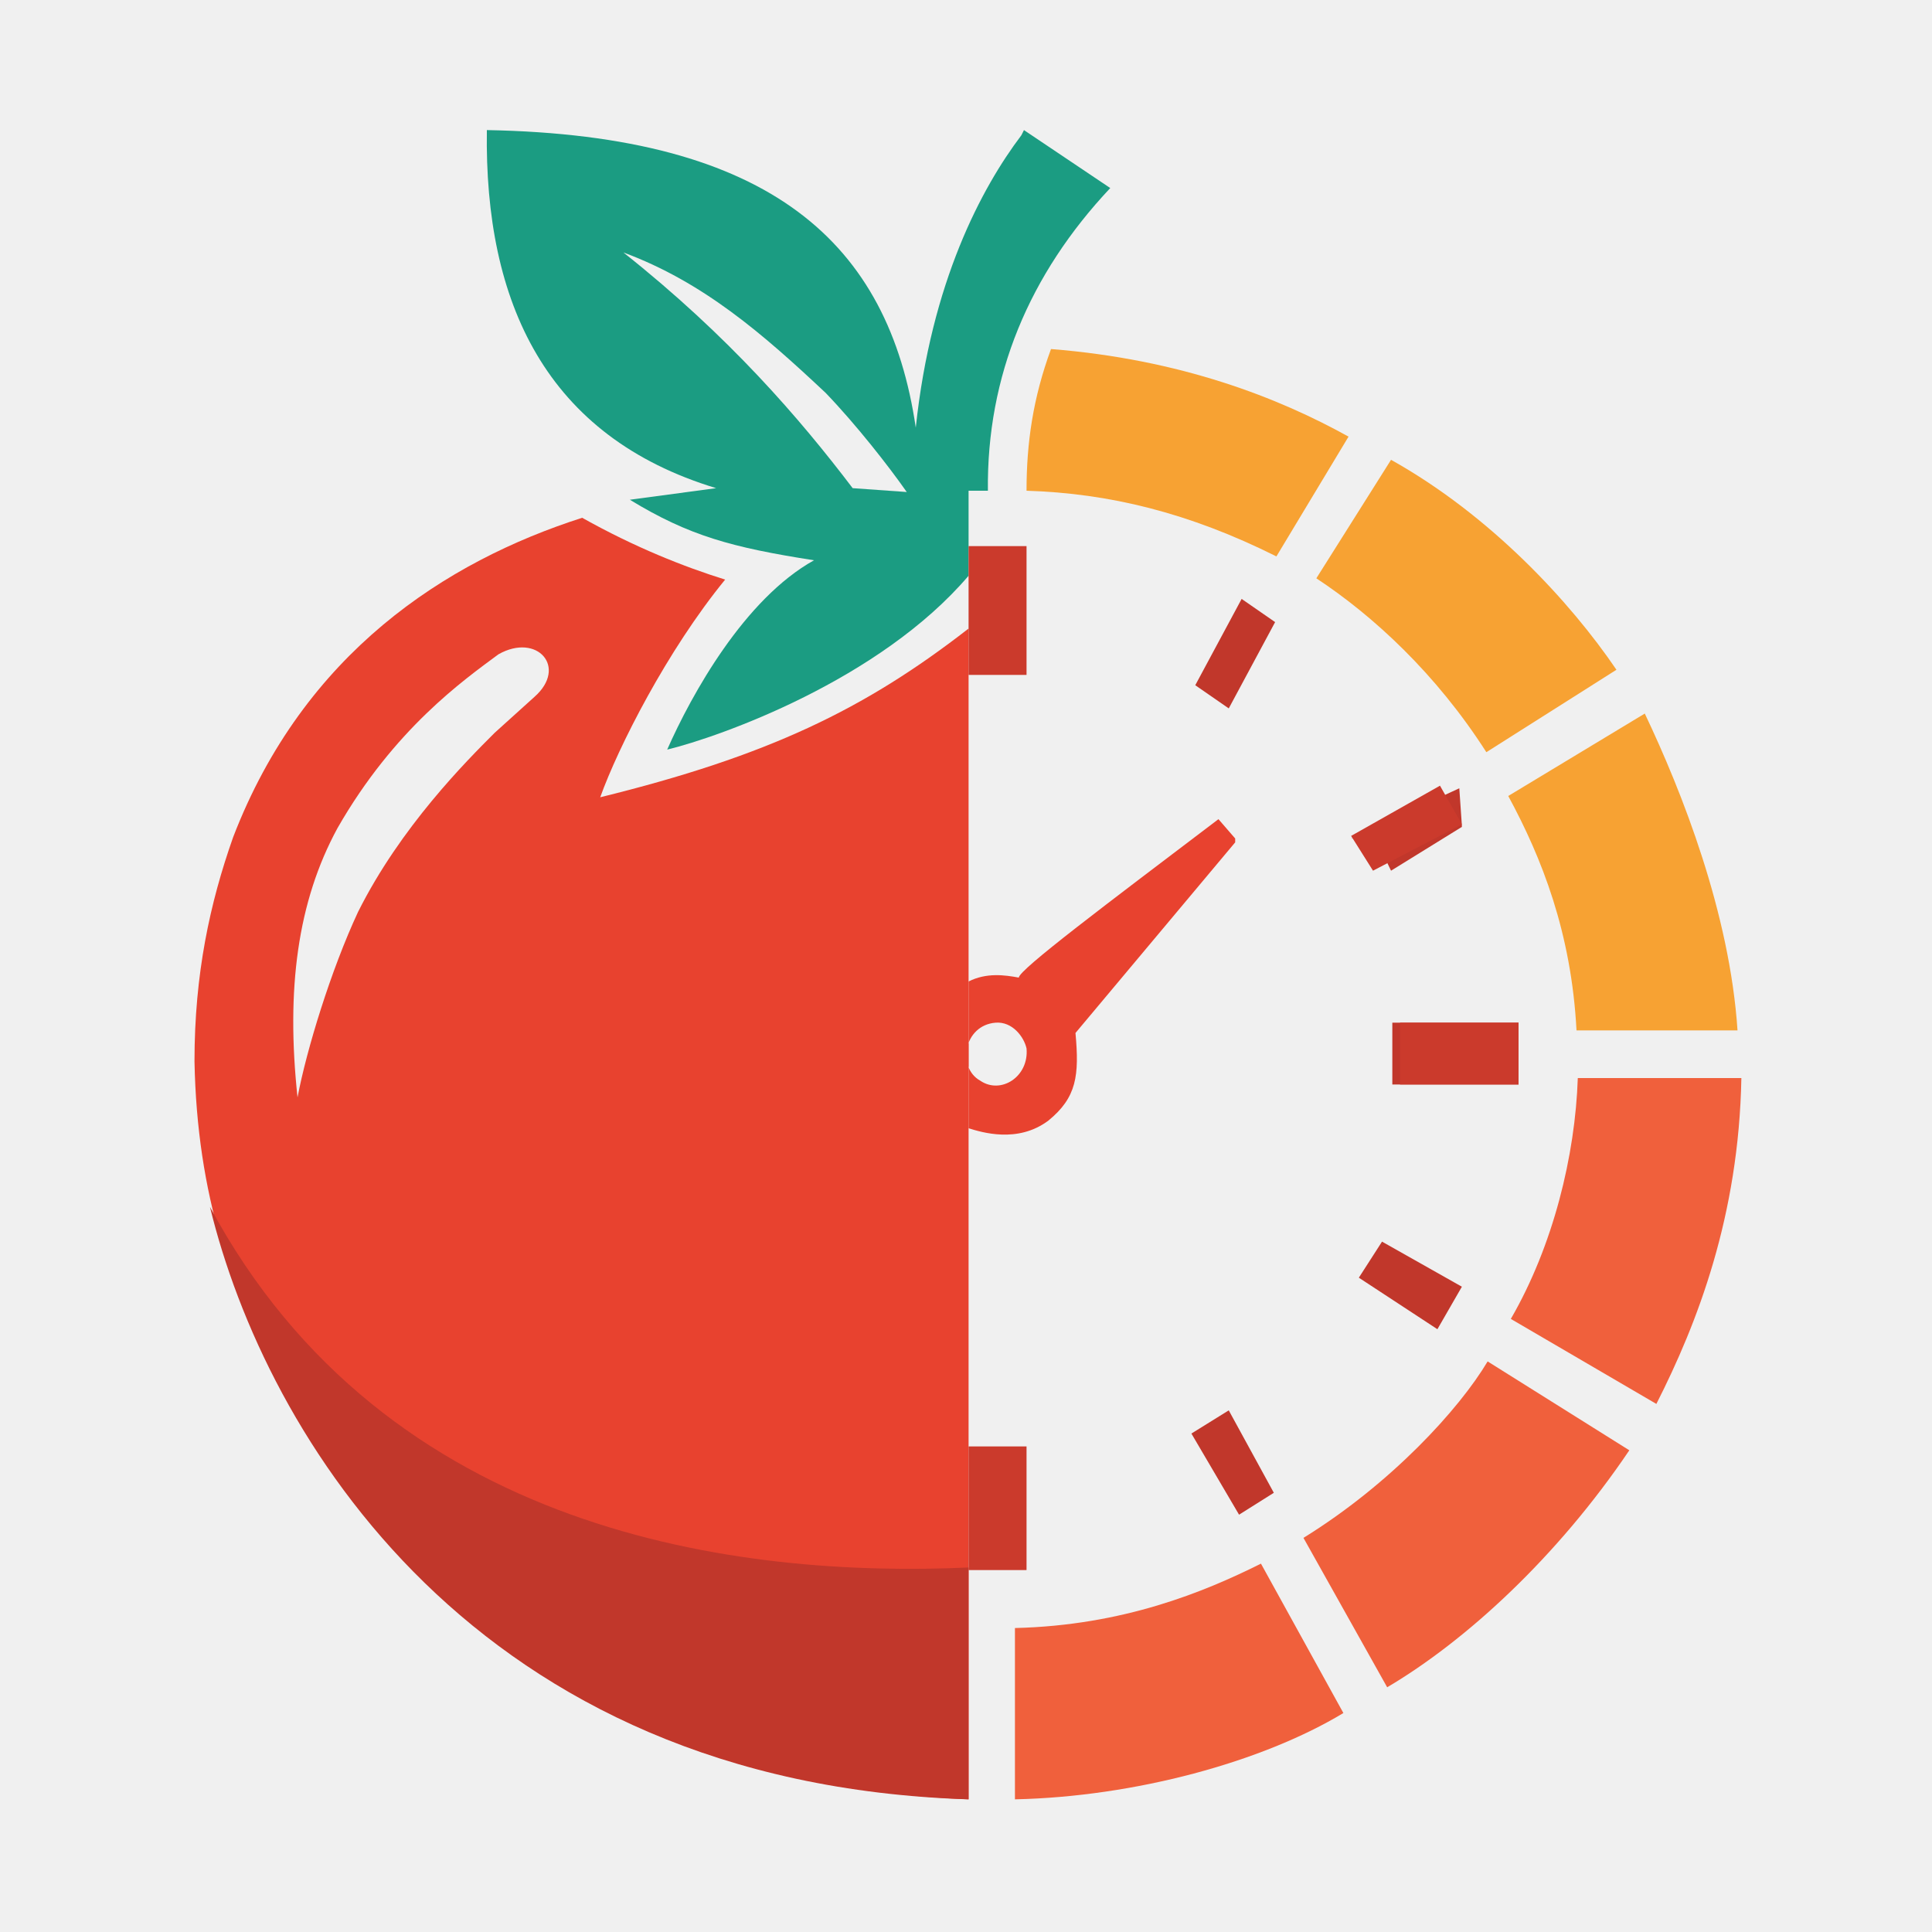
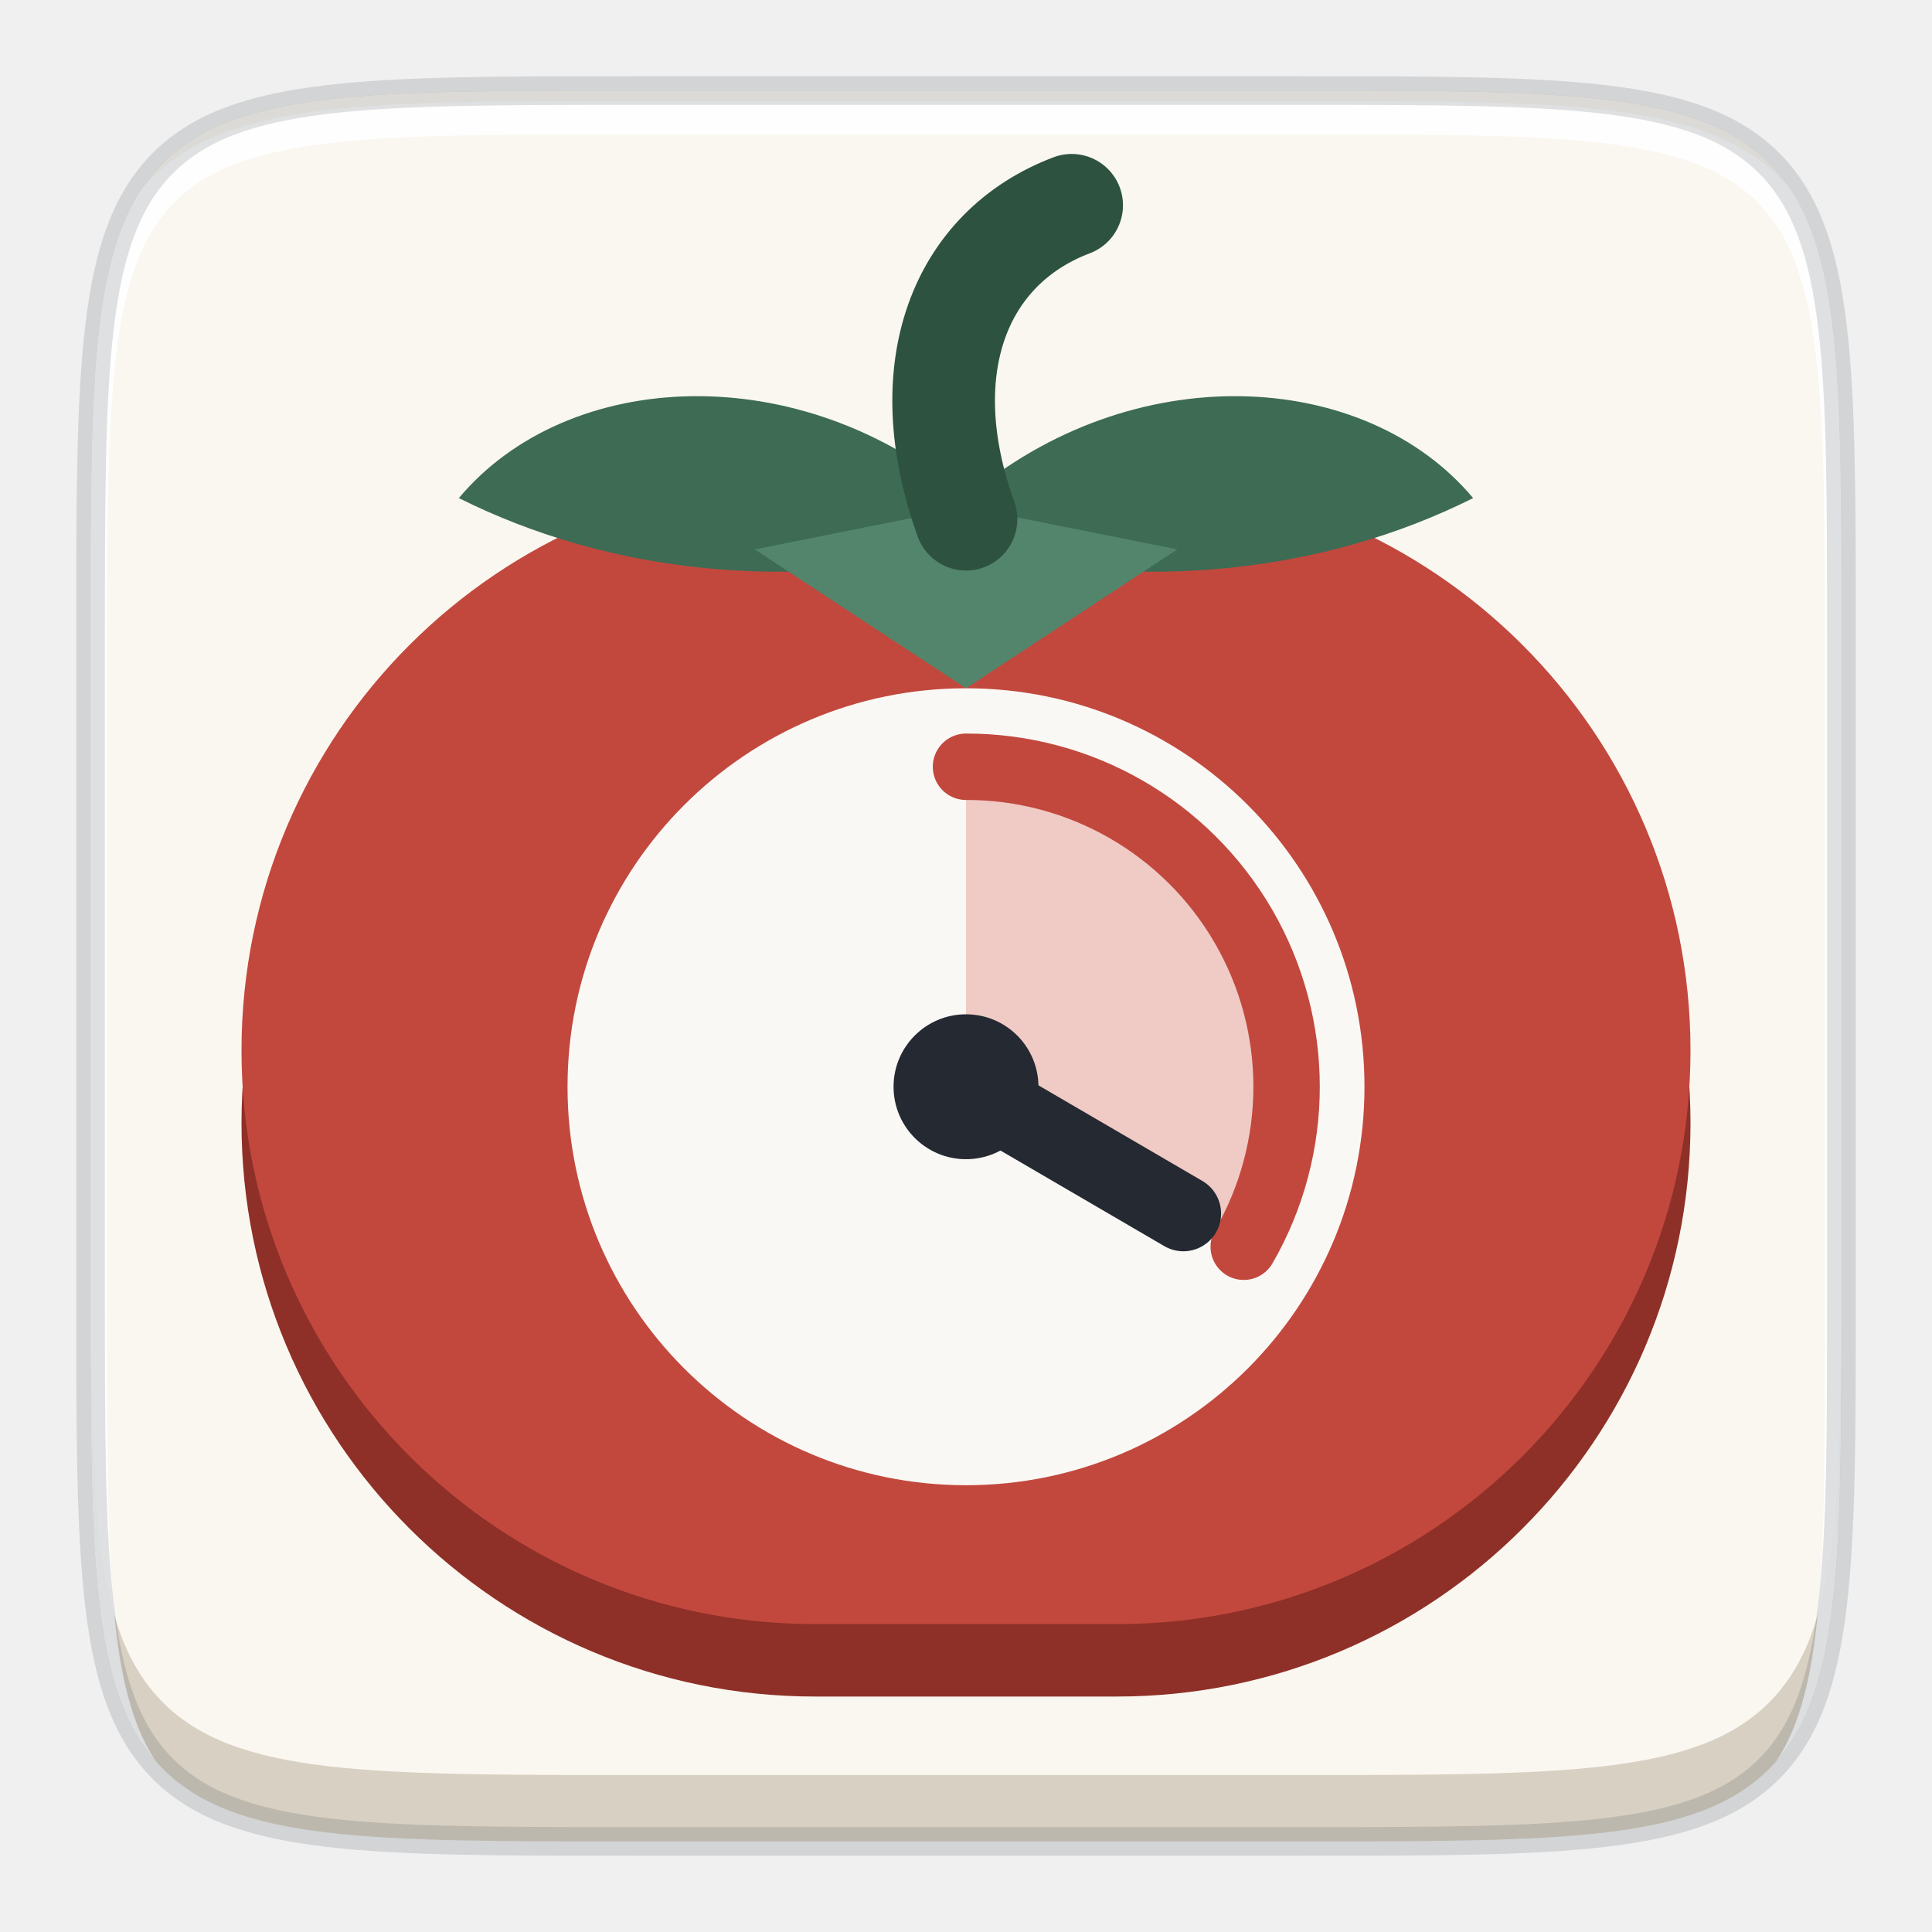
- <svg xmlns="http://www.w3.org/2000/svg" viewBox="0 0 150 150">
-   <style type="text/css">.cls-0 {fill:#E8422F;}
- .cls-1 {fill:#C1372B;}
- .cls-2 {fill:#1B9C82;}
- .cls-3 {fill:#F0603C;}
- .cls-4 {fill:#F7A233;}
- .cls-5 {fill:#CB3A2C;}
- .cls-6 {fill:#C1372B;}</style>
-   <path class="cls-0" d="m45.2 40.2c-10.6 3.4-21.6 10.5-27.1 24.8-1.8 5.1-3 10.6-3 17.4 0.2 10.4 2.9 18.1 6.9 25.2 8.6 14.7 24.7 31 53.2 32.1v-90.9c-8.1 6.3-15.6 9.9-28.6 13.1 1.4-3.9 5.2-11.4 9.7-16.9-3.2-1-7-2.5-11.1-4.8zm-6.8 16.7c-2.2 2.2-7.3 7.3-10.6 13.9-2.1 4.5-4 10.7-4.7 14.4-0.9-8.4 0-15.2 3.1-20.9 4.4-7.7 9.8-11.5 12.5-13.5 3-1.7 5.4 1 2.8 3.3l-3.1 2.8z" />
-   <path class="cls-1" d="m16.3 93.7c4.3 17.7 20.5 44.8 58.9 46v-18c-17.7 0.8-45.2-2.5-58.9-28z" />
-   <path class="cls-2" d="m79.3 10.5c-3.1 4.1-7 11.4-8.2 22.7-2.1-14.3-11.2-22.7-33.3-23.1-0.2 13.4 4.6 23.8 17.8 27.8l-6.7 0.9c4.6 2.8 7.9 3.7 14.3 4.7-5.4 3-9.5 10.4-11.4 14.7 4.1-1 16.5-5.4 23.4-13.5v-6.6h1.5c-0.1-8.9 3.2-16.8 9.5-23.5l-6.7-4.5-0.2 0.4zm-13.1 27.4c-4.1-5.4-9.6-11.8-17.8-18.3 6.2 2.3 10.8 6.3 15.7 10.9 2.4 2.5 4.9 5.7 6.3 7.7l-4.2-0.3z" />
-   <path class="cls-3" d="m78.8 126.4v13.3c9.3-0.2 19.2-2.9 25.5-6.7l-6.4-11.6c-4.4 2.2-10.7 4.8-19.1 5z" />
-   <path class="cls-3" d="m101.2 119.4 6.5 11.6c6.1-3.6 13.2-10.1 18.8-18.4l-11-6.9c-2.2 3.7-7.5 9.5-14.3 13.7z" />
-   <path class="cls-3" d="m117.3 102.4 11.3 6.6c3.2-6.3 6.4-14.6 6.6-25.3h-12.7c-0.2 6-1.9 13-5.2 18.7z" />
-   <path class="cls-4" d="m127.7 55.9z" />
-   <path class="cls-4" d="m117.1 61.8c2.6 4.8 4.9 10.6 5.3 18.2h12.5c-0.6-9.1-4.3-18.5-7.2-24.6l-10.6 6.4z" />
-   <path class="cls-4" d="m102.2 44.9c4.4 2.9 9.3 7.4 13.2 13.5l10.1-6.4c-3.6-5.3-9.8-12-17.5-16.3l-5.8 9.2z" />
-   <path class="cls-4" d="m79.7 38.1c6.4 0.2 12.6 1.7 19.4 5.1l5.6-9.3c-5.4-3-13-6-23.1-6.8-1.4 3.8-1.9 7.3-1.9 11z" />
-   <path class="cls-0" d="m75.2 76.2v11.4c1 0.3 3.8 1.2 6.2-0.6 2.2-1.8 2.4-3.5 2.1-6.8l12.4-14.8v-0.3l-1.3-1.5c-8.7 6.6-15.5 11.7-15.5 12.3-1.1-0.2-2.5-0.4-3.9 0.3zm2.1 3.2c1.3-0.1 2.2 1.1 2.4 2 0.2 2.2-2 3.6-3.6 2.5-1.8-1-1.3-4.3 1.2-4.5z" />
-   <path class="cls-5" d="m75.2 42.4v10h4.5v-10h-4.5z" />
-   <path class="cls-5" d="m75.2 112.3v9.6h4.5v-9.6h-4.5z" />
-   <path class="cls-6" d="m108 67.6 5.5-3.4v-0.1l-0.2-2.9-8.4 3.9 1.7-0.4z" />
-   <path class="cls-6" d="m95.4 55 3.6-6.7-2.6-1.8-3.6 6.7z" />
-   <path class="cls-6" d="m107.3 96.4-1.8 2.8 6.1 4 1.9-3.3z" />
-   <path class="cls-6" d="m92.5 111.3 3.7 6.3 2.7-1.7-3.5-6.4z" />
-   <path class="cls-6" d="m108.1 79.4h9.8v4.8h-9.8z" />
-   <path class="cls-5" d="m108.7 79.4h9.2v4.8h-9.2z" />
-   <path class="cls-5" d="m104.9 64.9 6.9-3.9 1.7 3-6.9 3.6z" />
+ <svg xmlns="http://www.w3.org/2000/svg" viewBox="0 0 64 64" fill="none">
+   <defs>
+     <clipPath id="wb-pomodoro-c">
+       <path d="M 21 3 H 43 C 51.8 3 56.2 3 58.6 5.4 C 61 7.8 61 12.2 61 21 V 43 C 61 51.8 61 56.2 58.6 58.6 C 56.2 61 51.8 61 43 61 H 21 C 12.2 61 7.8 61 5.4 58.6 C 3 56.2 3 51.8 3 43 V 21 C 3 12.2 3 7.8 5.4 5.4 C 7.8 3 12.2 3 21 3 Z" />
+     </clipPath>
+   </defs>
+   <g clip-path="url(#wb-pomodoro-c)">
+     <rect x="2" y="2" width="60" height="60" fill="#D8D0C2" />
+     <path d="M 21 3 H 43 C 51.8 3 56.2 3 58.6 5.4 C 61 7.8 61 12.2 61 21 V 43 C 61 51.8 61 56.2 58.6 58.6 C 56.2 61 51.8 61 43 61 H 21 C 12.2 61 7.8 61 5.4 58.6 C 3 56.2 3 51.8 3 43 V 21 C 3 12.2 3 7.8 5.4 5.4 C 7.8 3 12.2 3 21 3 Z" transform="translate(0, -2.2)" fill="#FAF7F0" />
+     <path d="M 21 3 H 43 C 51.8 3 56.2 3 58.6 5.4 C 61 7.8 61 12.2 61 21 V 43 C 61 51.8 61 56.2 58.6 58.6 C 56.2 61 51.8 61 43 61 H 21 C 12.2 61 7.8 61 5.4 58.6 C 3 56.2 3 51.8 3 43 V 21 C 3 12.2 3 7.8 5.4 5.4 C 7.8 3 12.2 3 21 3 Z" transform="translate(0, 0.9)" fill="none" stroke="#FFFFFF" stroke-opacity="0.92" stroke-width="1.1" />
+   </g>
+   <path d="M 21 3 H 43 C 51.8 3 56.2 3 58.6 5.4 C 61 7.8 61 12.2 61 21 V 43 C 61 51.8 61 56.2 58.6 58.6 C 56.2 61 51.8 61 43 61 H 21 C 12.2 61 7.8 61 5.4 58.6 C 3 56.2 3 51.8 3 43 V 21 C 3 12.2 3 7.8 5.4 5.4 C 7.8 3 12.2 3 21 3 Z" fill="none" stroke="#0F172A" stroke-opacity="0.13" stroke-width="0.95" />
+   <rect x="8" y="18.2" width="48" height="38" rx="19" fill="#8F3028" />
+   <rect x="8" y="15.8" width="48" height="38" rx="19" fill="#C2483E" />
+   <path d="M32 16.5C26.5 11.8 18.8 12.2 15.2 16.5C20.2 19 26.2 19.6 32 18.2Z" fill="#3D6B54" />
+   <path d="M32 16.5C37.5 11.8 45.2 12.2 48.8 16.5C43.8 19 37.8 19.6 32 18.2Z" fill="#3D6B54" />
+   <path d="M25 18.2L32 22.8L39 18.2L32 16.8Z" fill="#52856B" />
+   <path d="M32 17.2C30.2 12.2 31.8 8.2 35.5 6.8" fill="none" stroke="#2D5240" stroke-width="3.4" stroke-linecap="round" />
+   <circle cx="32" cy="36" r="13.2" fill="#FAF8F4" />
+   <path d="M32 36V25.4A10.6 10.6 0 0 1 41.2 41.3L32 36Z" fill="#D96B62" fill-opacity="0.32" />
+   <path d="M32 25.4A10.6 10.6 0 0 1 41.2 41.3" fill="none" stroke="#C2483E" stroke-width="2.2" stroke-linecap="round" />
+   <line x1="32" y1="36" x2="39.2" y2="40.2" stroke="#242932" stroke-width="2.5" stroke-linecap="round" />
+   <circle cx="32" cy="36" r="2.4" fill="#242932" />
</svg>
